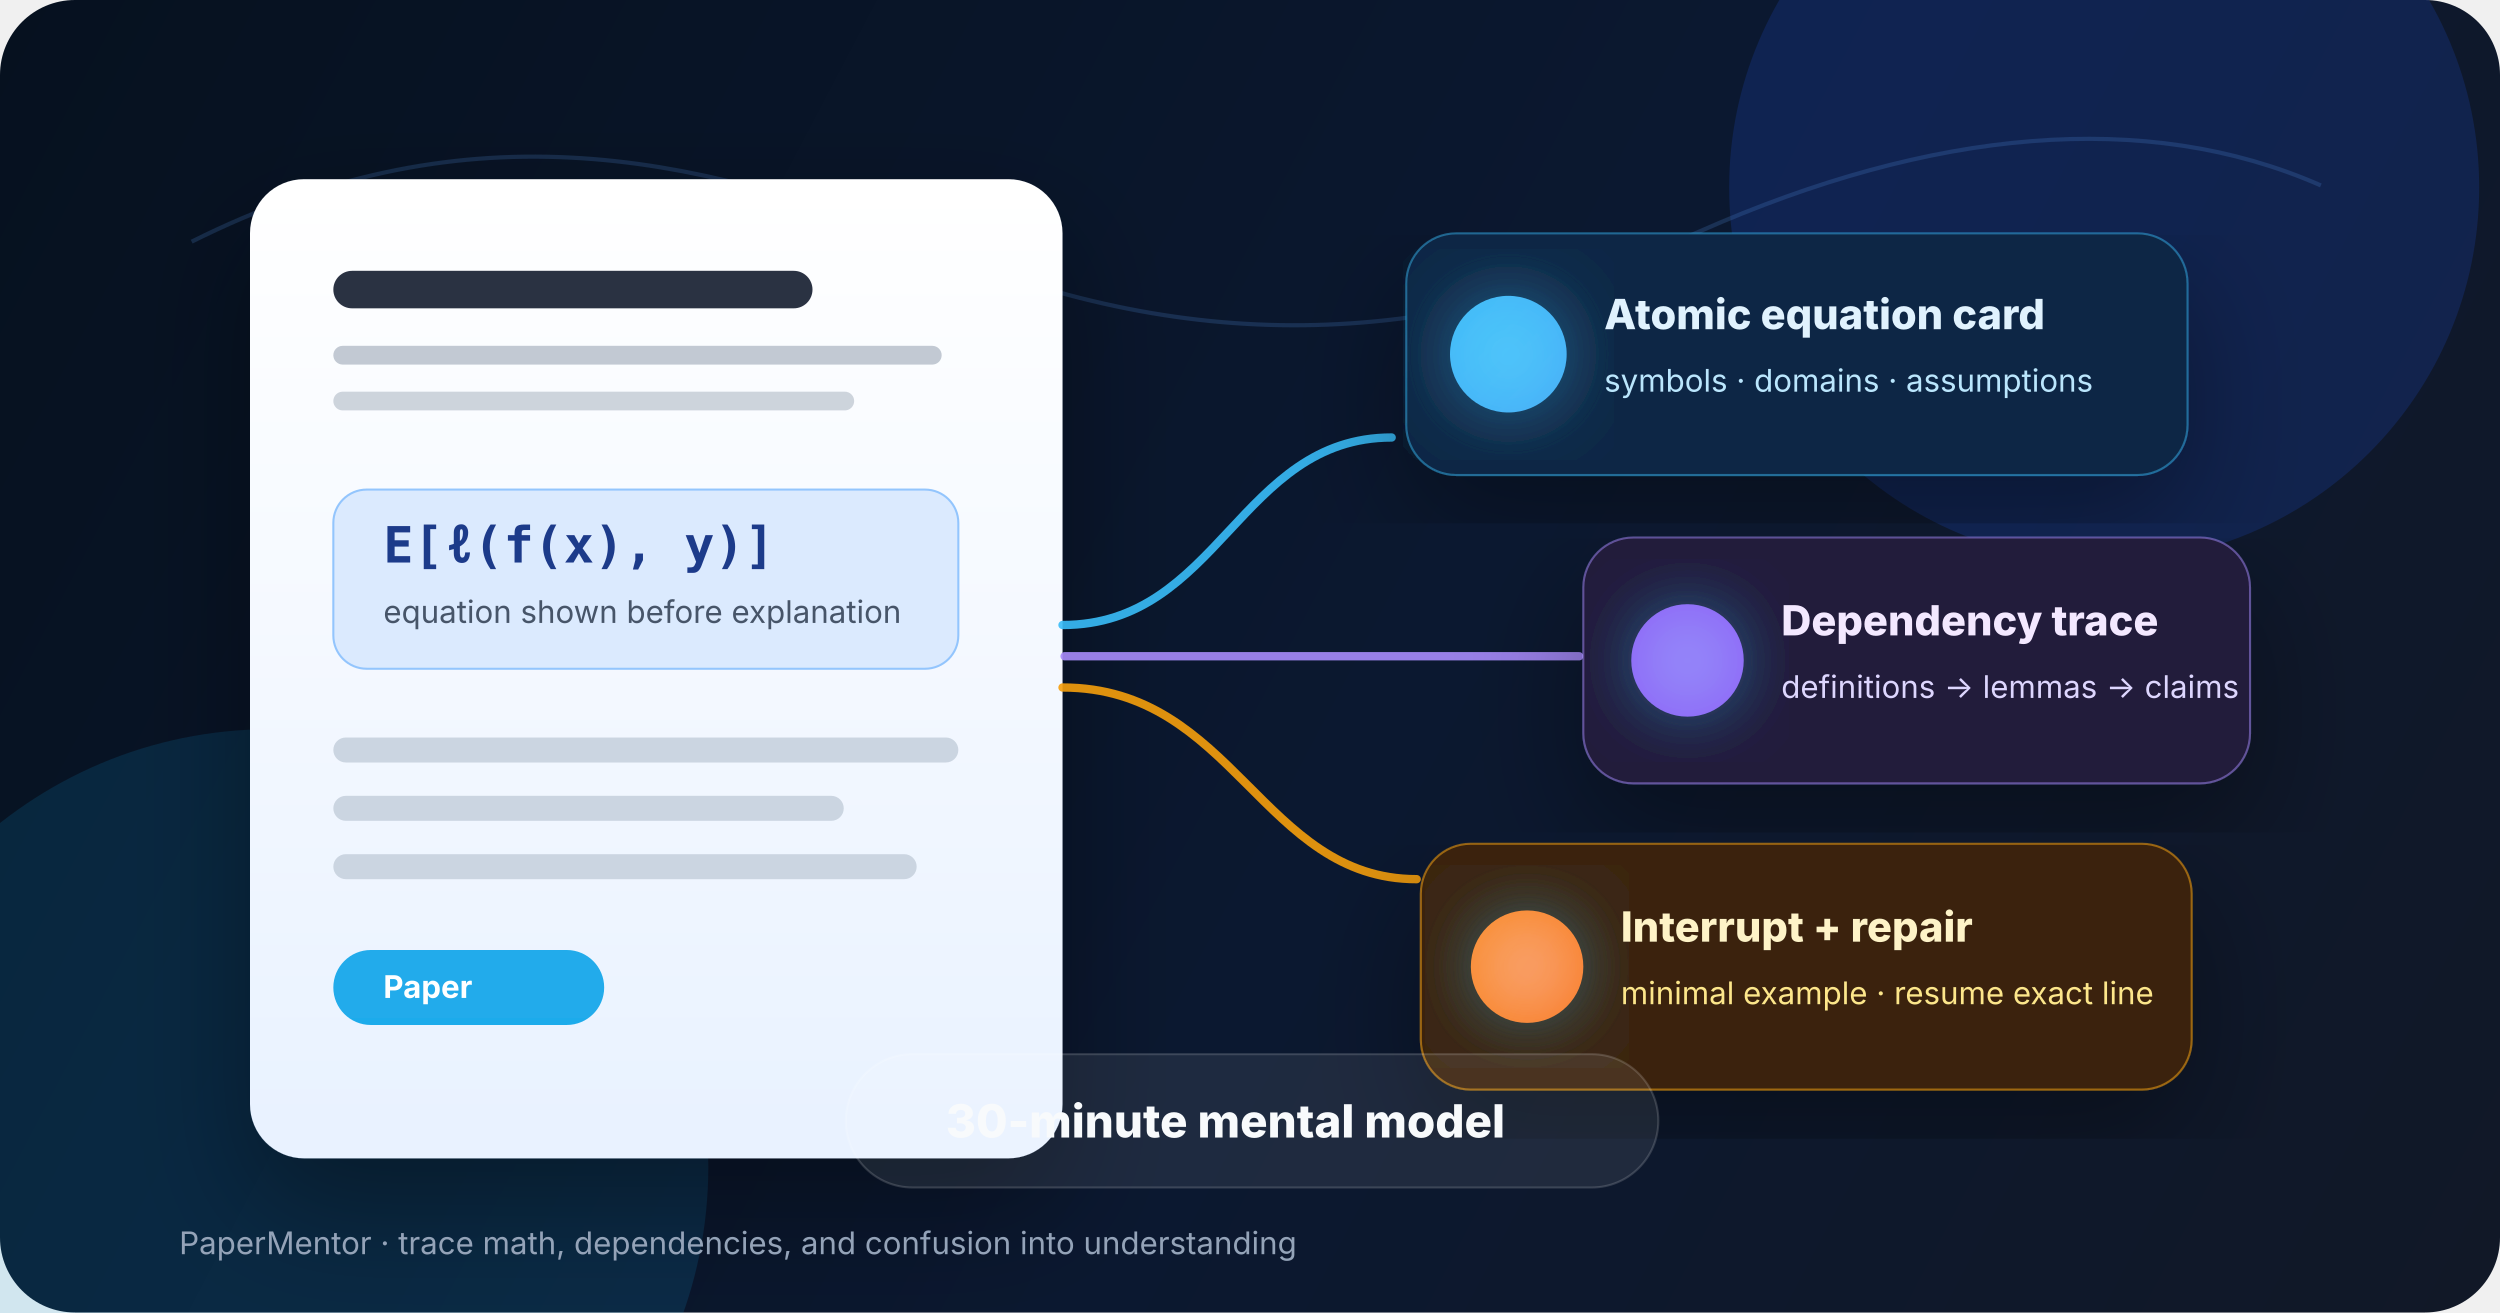
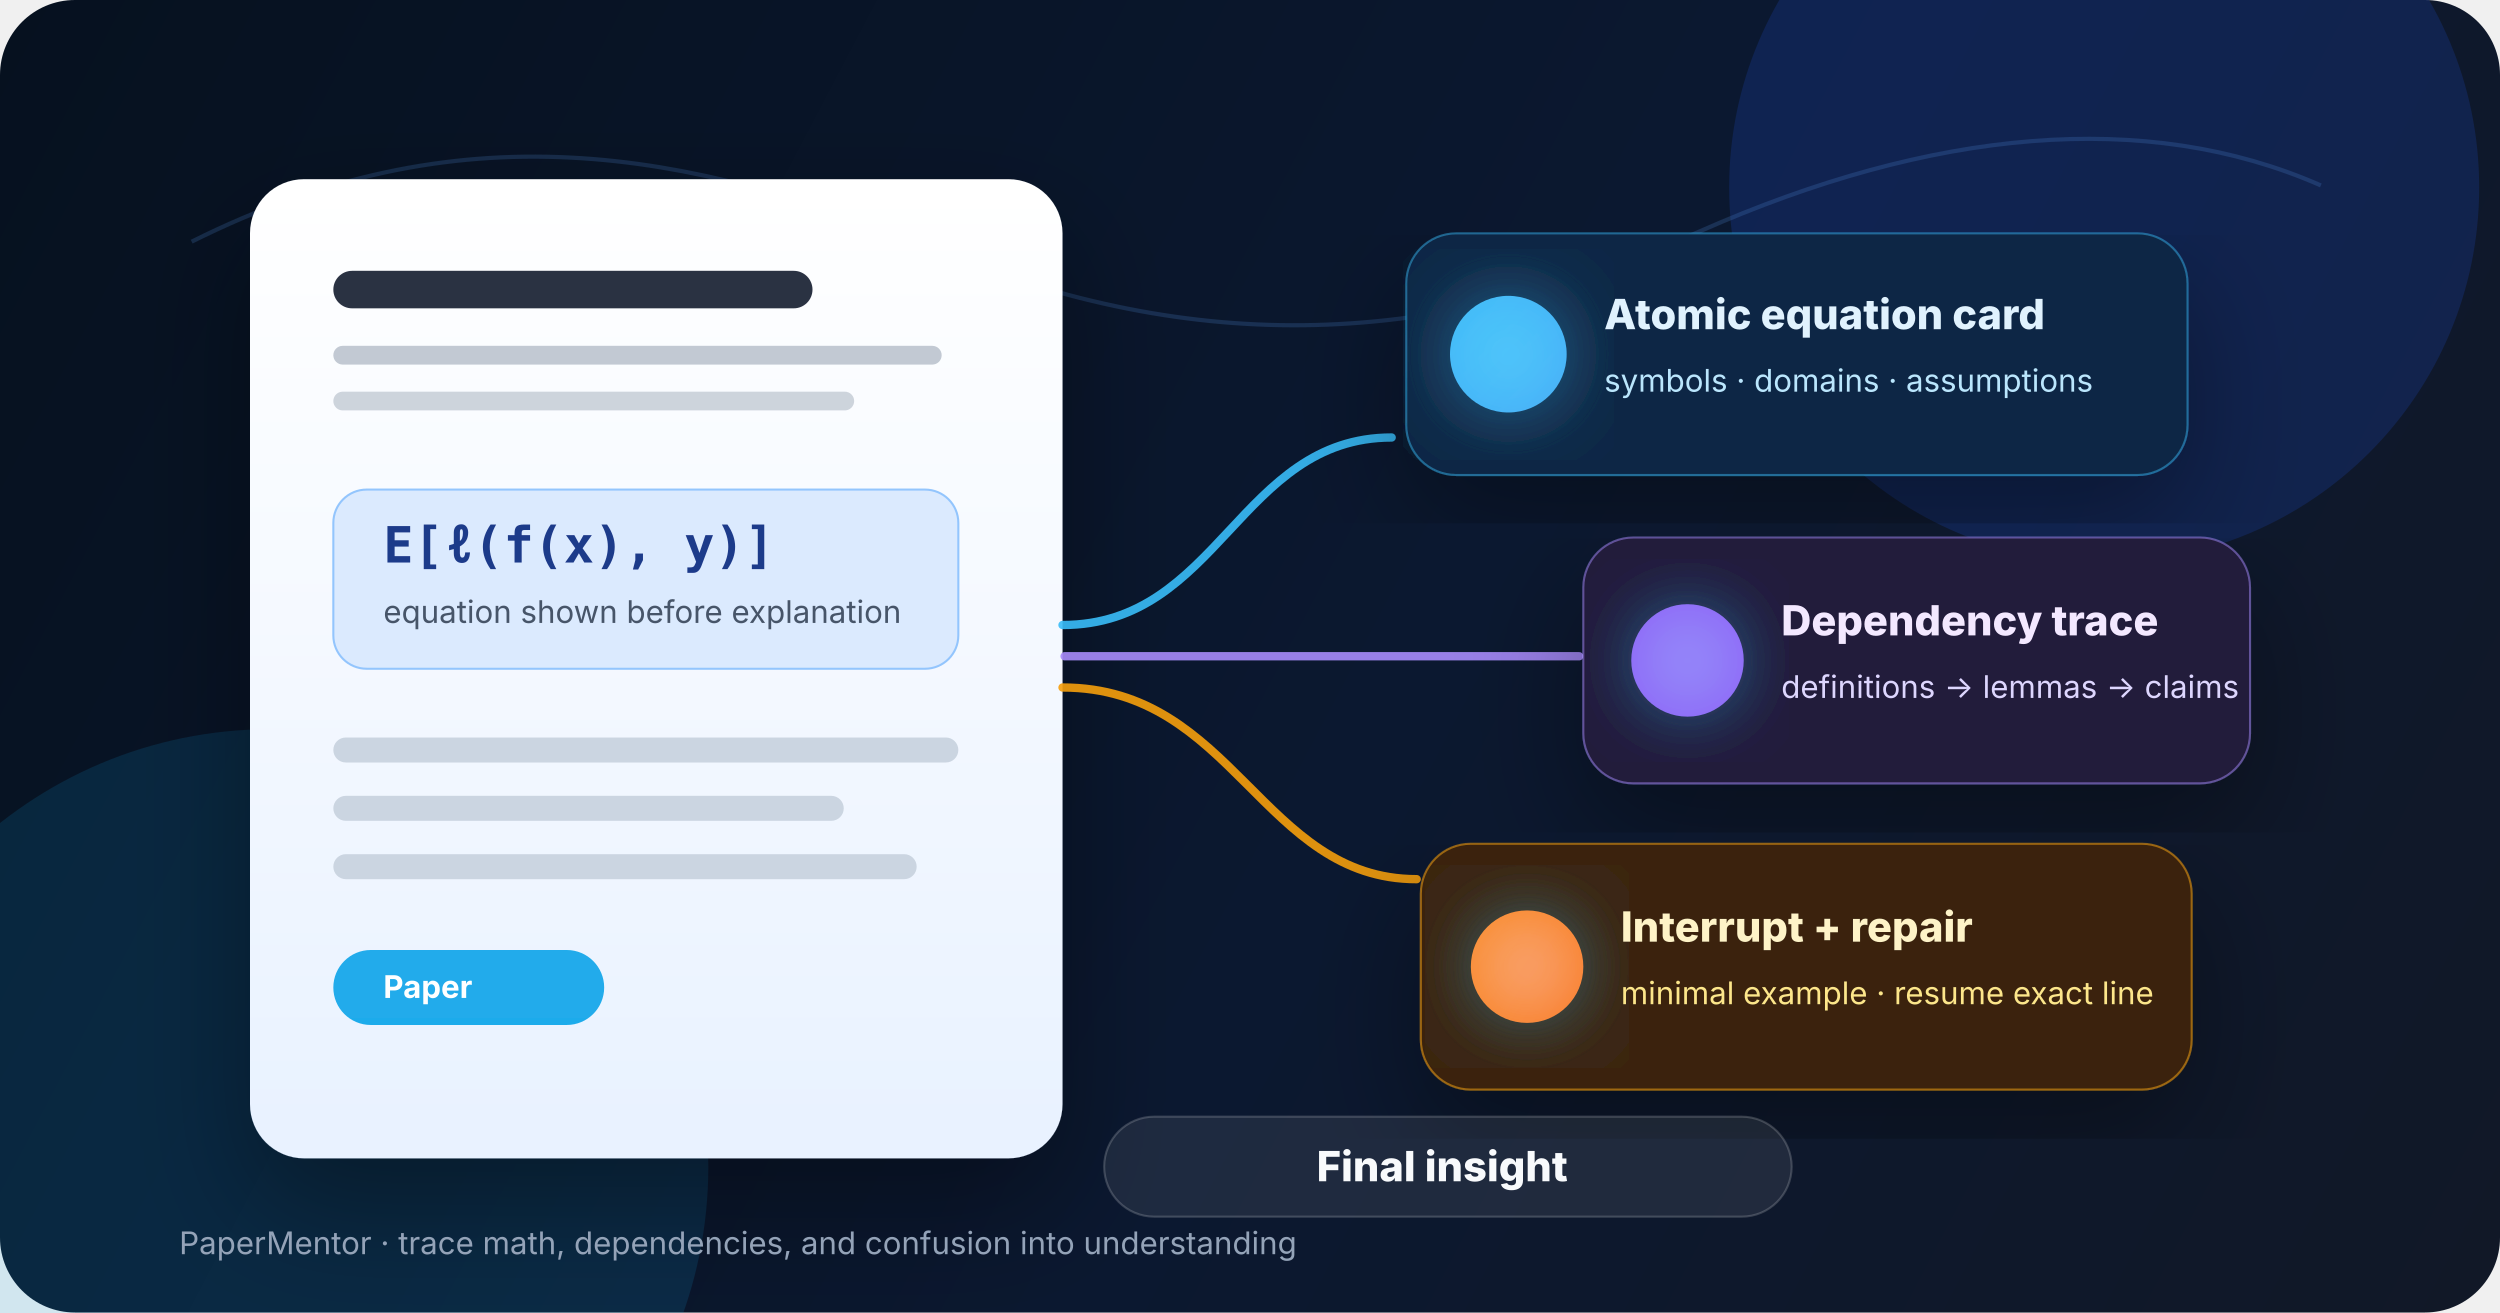
<svg xmlns="http://www.w3.org/2000/svg" width="1200" height="630" viewBox="0 0 1200 630" fill="none" role="img" aria-labelledby="title desc">
  <defs>
    <linearGradient id="bg" x1="0" y1="0" x2="1200" y2="630" gradientUnits="userSpaceOnUse">
      <stop stop-color="#06111F" />
      <stop offset="0.55" stop-color="#0B1830" />
      <stop offset="1" stop-color="#111827" />
    </linearGradient>
    <linearGradient id="paper" x1="260" y1="90" x2="260" y2="540" gradientUnits="userSpaceOnUse">
      <stop stop-color="#FFFFFF" />
      <stop offset="1" stop-color="#E9F2FF" />
    </linearGradient>
    <linearGradient id="blue" x1="640" y1="130" x2="1020" y2="490" gradientUnits="userSpaceOnUse">
      <stop stop-color="#38BDF8" />
      <stop offset="1" stop-color="#6366F1" />
    </linearGradient>
    <linearGradient id="orange" x1="430" y1="370" x2="720" y2="560" gradientUnits="userSpaceOnUse">
      <stop stop-color="#FBBF24" />
      <stop offset="1" stop-color="#F97316" />
    </linearGradient>
    <filter id="shadow" x="-20%" y="-20%" width="140%" height="140%" color-interpolation-filters="sRGB">
      <feDropShadow dx="0" dy="24" stdDeviation="28" flood-color="#000000" flood-opacity="0.35" />
    </filter>
    <filter id="glow" x="-40%" y="-40%" width="180%" height="180%" color-interpolation-filters="sRGB">
      <feGaussianBlur stdDeviation="18" result="blur" />
      <feColorMatrix in="blur" type="matrix" values="0 0 0 0 0.22 0 0 0 0 0.75 0 0 0 0 0.97 0 0 0 0.45 0" />
      <feBlend in2="SourceGraphic" mode="screen" />
    </filter>
  </defs>
  <rect width="1200" height="630" rx="36" fill="url(#bg)" />
  <circle cx="1010" cy="90" r="180" fill="#1D4ED8" opacity="0.20" />
  <circle cx="130" cy="560" r="210" fill="#0EA5E9" opacity="0.14" />
  <path d="M92 116C220 52 329 71 449 120C574 171 688 168 816 111C927 62 1030 52 1114 89" stroke="#60A5FA" stroke-opacity="0.18" stroke-width="2" />
  <g filter="url(#shadow)">
    <rect x="120" y="86" width="390" height="470" rx="26" fill="url(#paper)" />
    <rect x="160" y="130" width="230" height="18" rx="9" fill="#0F172A" opacity="0.88" />
    <rect x="160" y="166" width="292" height="9" rx="4.5" fill="#64748B" opacity="0.38" />
    <rect x="160" y="188" width="250" height="9" rx="4.5" fill="#64748B" opacity="0.30" />
    <rect x="160" y="235" width="300" height="86" rx="16" fill="#DBEAFE" stroke="#93C5FD" />
    <text x="184" y="270" fill="#1E3A8A" font-family="ui-monospace, SFMono-Regular, Menlo, monospace" font-size="24" font-weight="700">E[ℓ(f(x), y)]</text>
    <text x="184" y="299" fill="#475569" font-family="Inter, ui-sans-serif, system-ui" font-size="15">equation shown before explanation</text>
    <rect x="160" y="354" width="300" height="12" rx="6" fill="#CBD5E1" />
    <rect x="160" y="382" width="245" height="12" rx="6" fill="#CBD5E1" />
    <rect x="160" y="410" width="280" height="12" rx="6" fill="#CBD5E1" />
    <rect x="160" y="456" width="130" height="36" rx="18" fill="#0EA5E9" opacity="0.92" />
    <text x="184" y="479" fill="white" font-family="Inter, ui-sans-serif, system-ui" font-size="15" font-weight="700">Paper</text>
  </g>
  <path d="M510 300C585 300 595 210 668 210" stroke="#38BDF8" stroke-width="4" stroke-linecap="round" opacity="0.9" />
  <path d="M510 330C592 330 606 422 680 422" stroke="#F59E0B" stroke-width="4" stroke-linecap="round" opacity="0.9" />
  <path d="M511 315C620 315 682 315 758 315" stroke="#A78BFA" stroke-width="4" stroke-linecap="round" opacity="0.9" />
  <g filter="url(#shadow)">
    <rect x="675" y="112" width="375" height="116" rx="24" fill="#0F2745" stroke="#38BDF8" stroke-opacity="0.45" />
    <circle cx="724" cy="170" r="28" fill="url(#blue)" filter="url(#glow)" />
    <text x="770" y="158" fill="#E0F2FE" font-family="Inter, ui-sans-serif, system-ui" font-size="20" font-weight="800">Atomic equation card</text>
    <text x="770" y="188" fill="#BAE6FD" font-family="Inter, ui-sans-serif, system-ui" font-size="15">symbols · domains · assumptions</text>
  </g>
  <g filter="url(#shadow)">
    <rect x="760" y="258" width="320" height="118" rx="24" fill="#211A3A" stroke="#A78BFA" stroke-opacity="0.50" />
    <circle cx="810" cy="317" r="27" fill="#8B5CF6" filter="url(#glow)" />
    <text x="855" y="305" fill="#F3E8FF" font-family="Inter, ui-sans-serif, system-ui" font-size="20" font-weight="800">Dependency trace</text>
    <text x="855" y="335" fill="#DDD6FE" font-family="Inter, ui-sans-serif, system-ui" font-size="15">definitions → lemmas → claims</text>
  </g>
  <g filter="url(#shadow)">
    <rect x="682" y="405" width="370" height="118" rx="24" fill="#3A2410" stroke="#F59E0B" stroke-opacity="0.55" />
    <circle cx="733" cy="464" r="27" fill="url(#orange)" filter="url(#glow)" />
    <text x="778" y="452" fill="#FEF3C7" font-family="Inter, ui-sans-serif, system-ui" font-size="20" font-weight="800">Interrupt + repair</text>
    <text x="778" y="482" fill="#FDE68A" font-family="Inter, ui-sans-serif, system-ui" font-size="15">minimal example · resume exact line</text>
  </g>
  <g>
-     <rect x="406" y="506" width="390" height="64" rx="32" fill="#FFFFFF" fill-opacity="0.08" stroke="#FFFFFF" stroke-opacity="0.16" />
-     <text x="454" y="546" fill="#F8FAFC" font-family="Inter, ui-sans-serif, system-ui" font-size="22" font-weight="800">30-minute mental model</text>
+     <rect x="530" y="536" width="330" height="48" rx="24" fill="#FFFFFF" fill-opacity="0.08" stroke="#FFFFFF" stroke-opacity="0.18" />
+     <text x="632" y="567" fill="#F8FAFC" font-family="Inter, ui-sans-serif, system-ui" font-size="20" font-weight="800">Final insight</text>
  </g>
  <text x="86" y="602" fill="#94A3B8" font-family="Inter, ui-sans-serif, system-ui" font-size="15">PaperMentor · trace math, dependencies, and confusion into understanding</text>
</svg>
